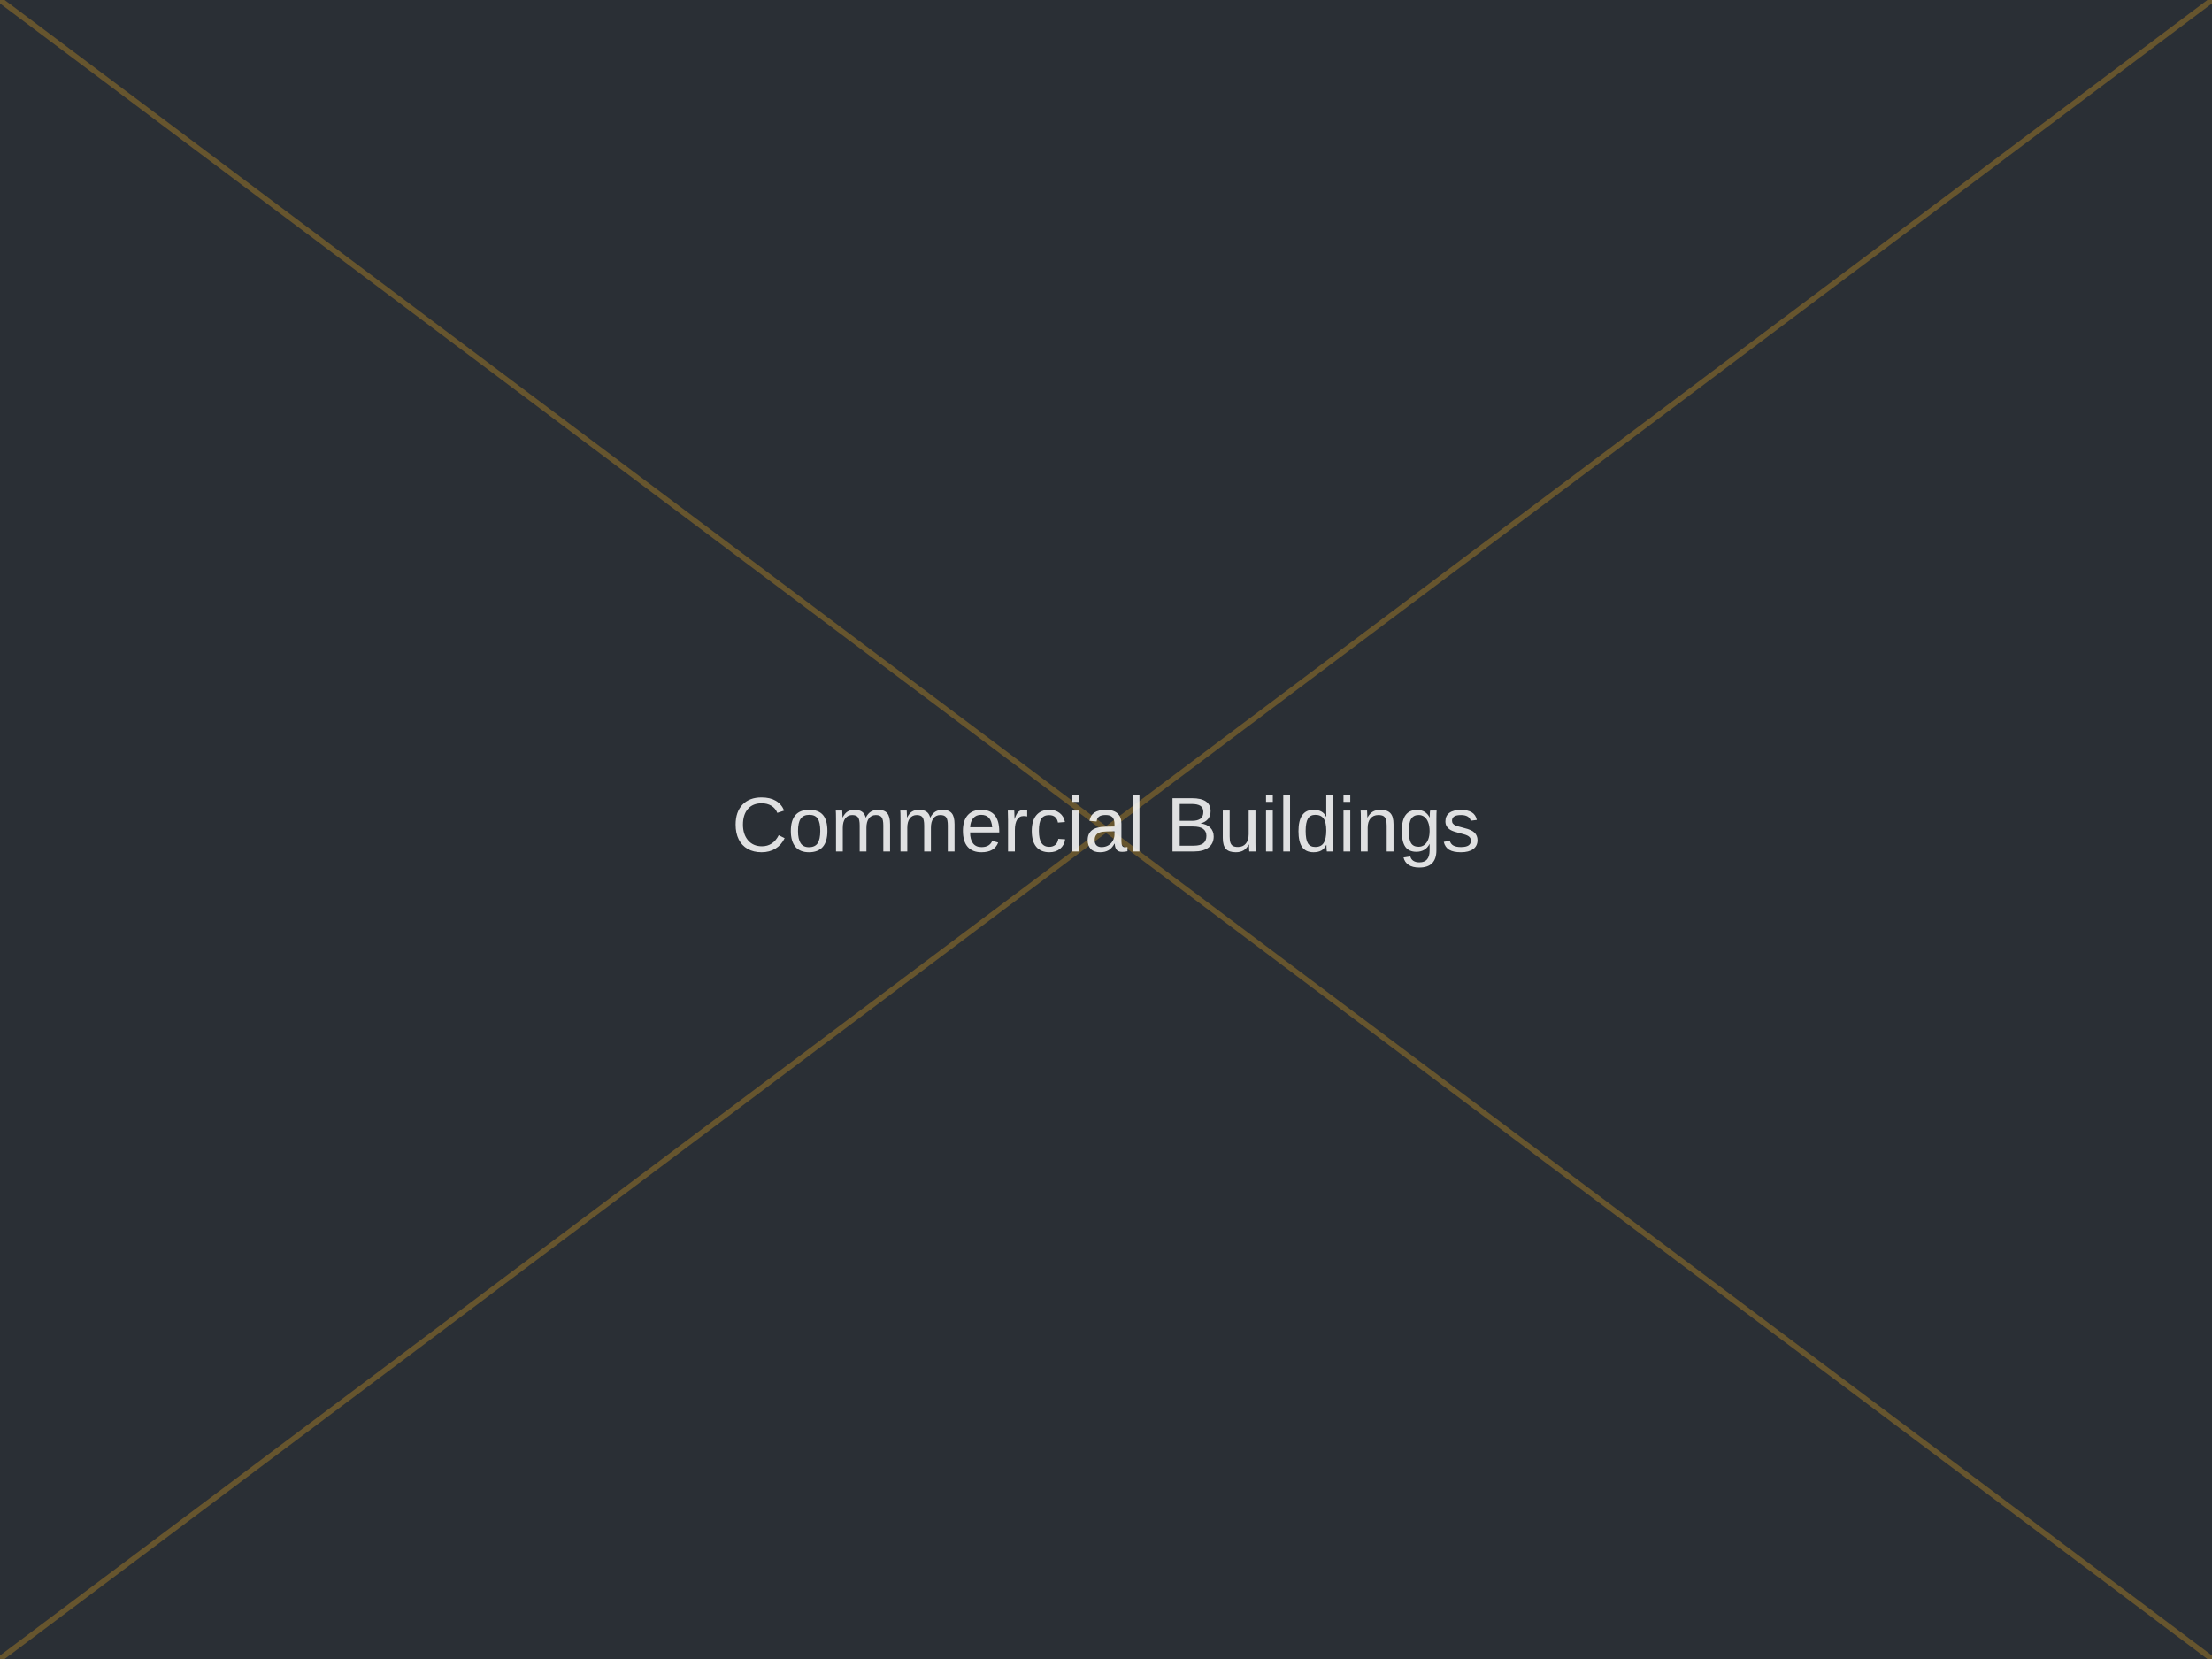
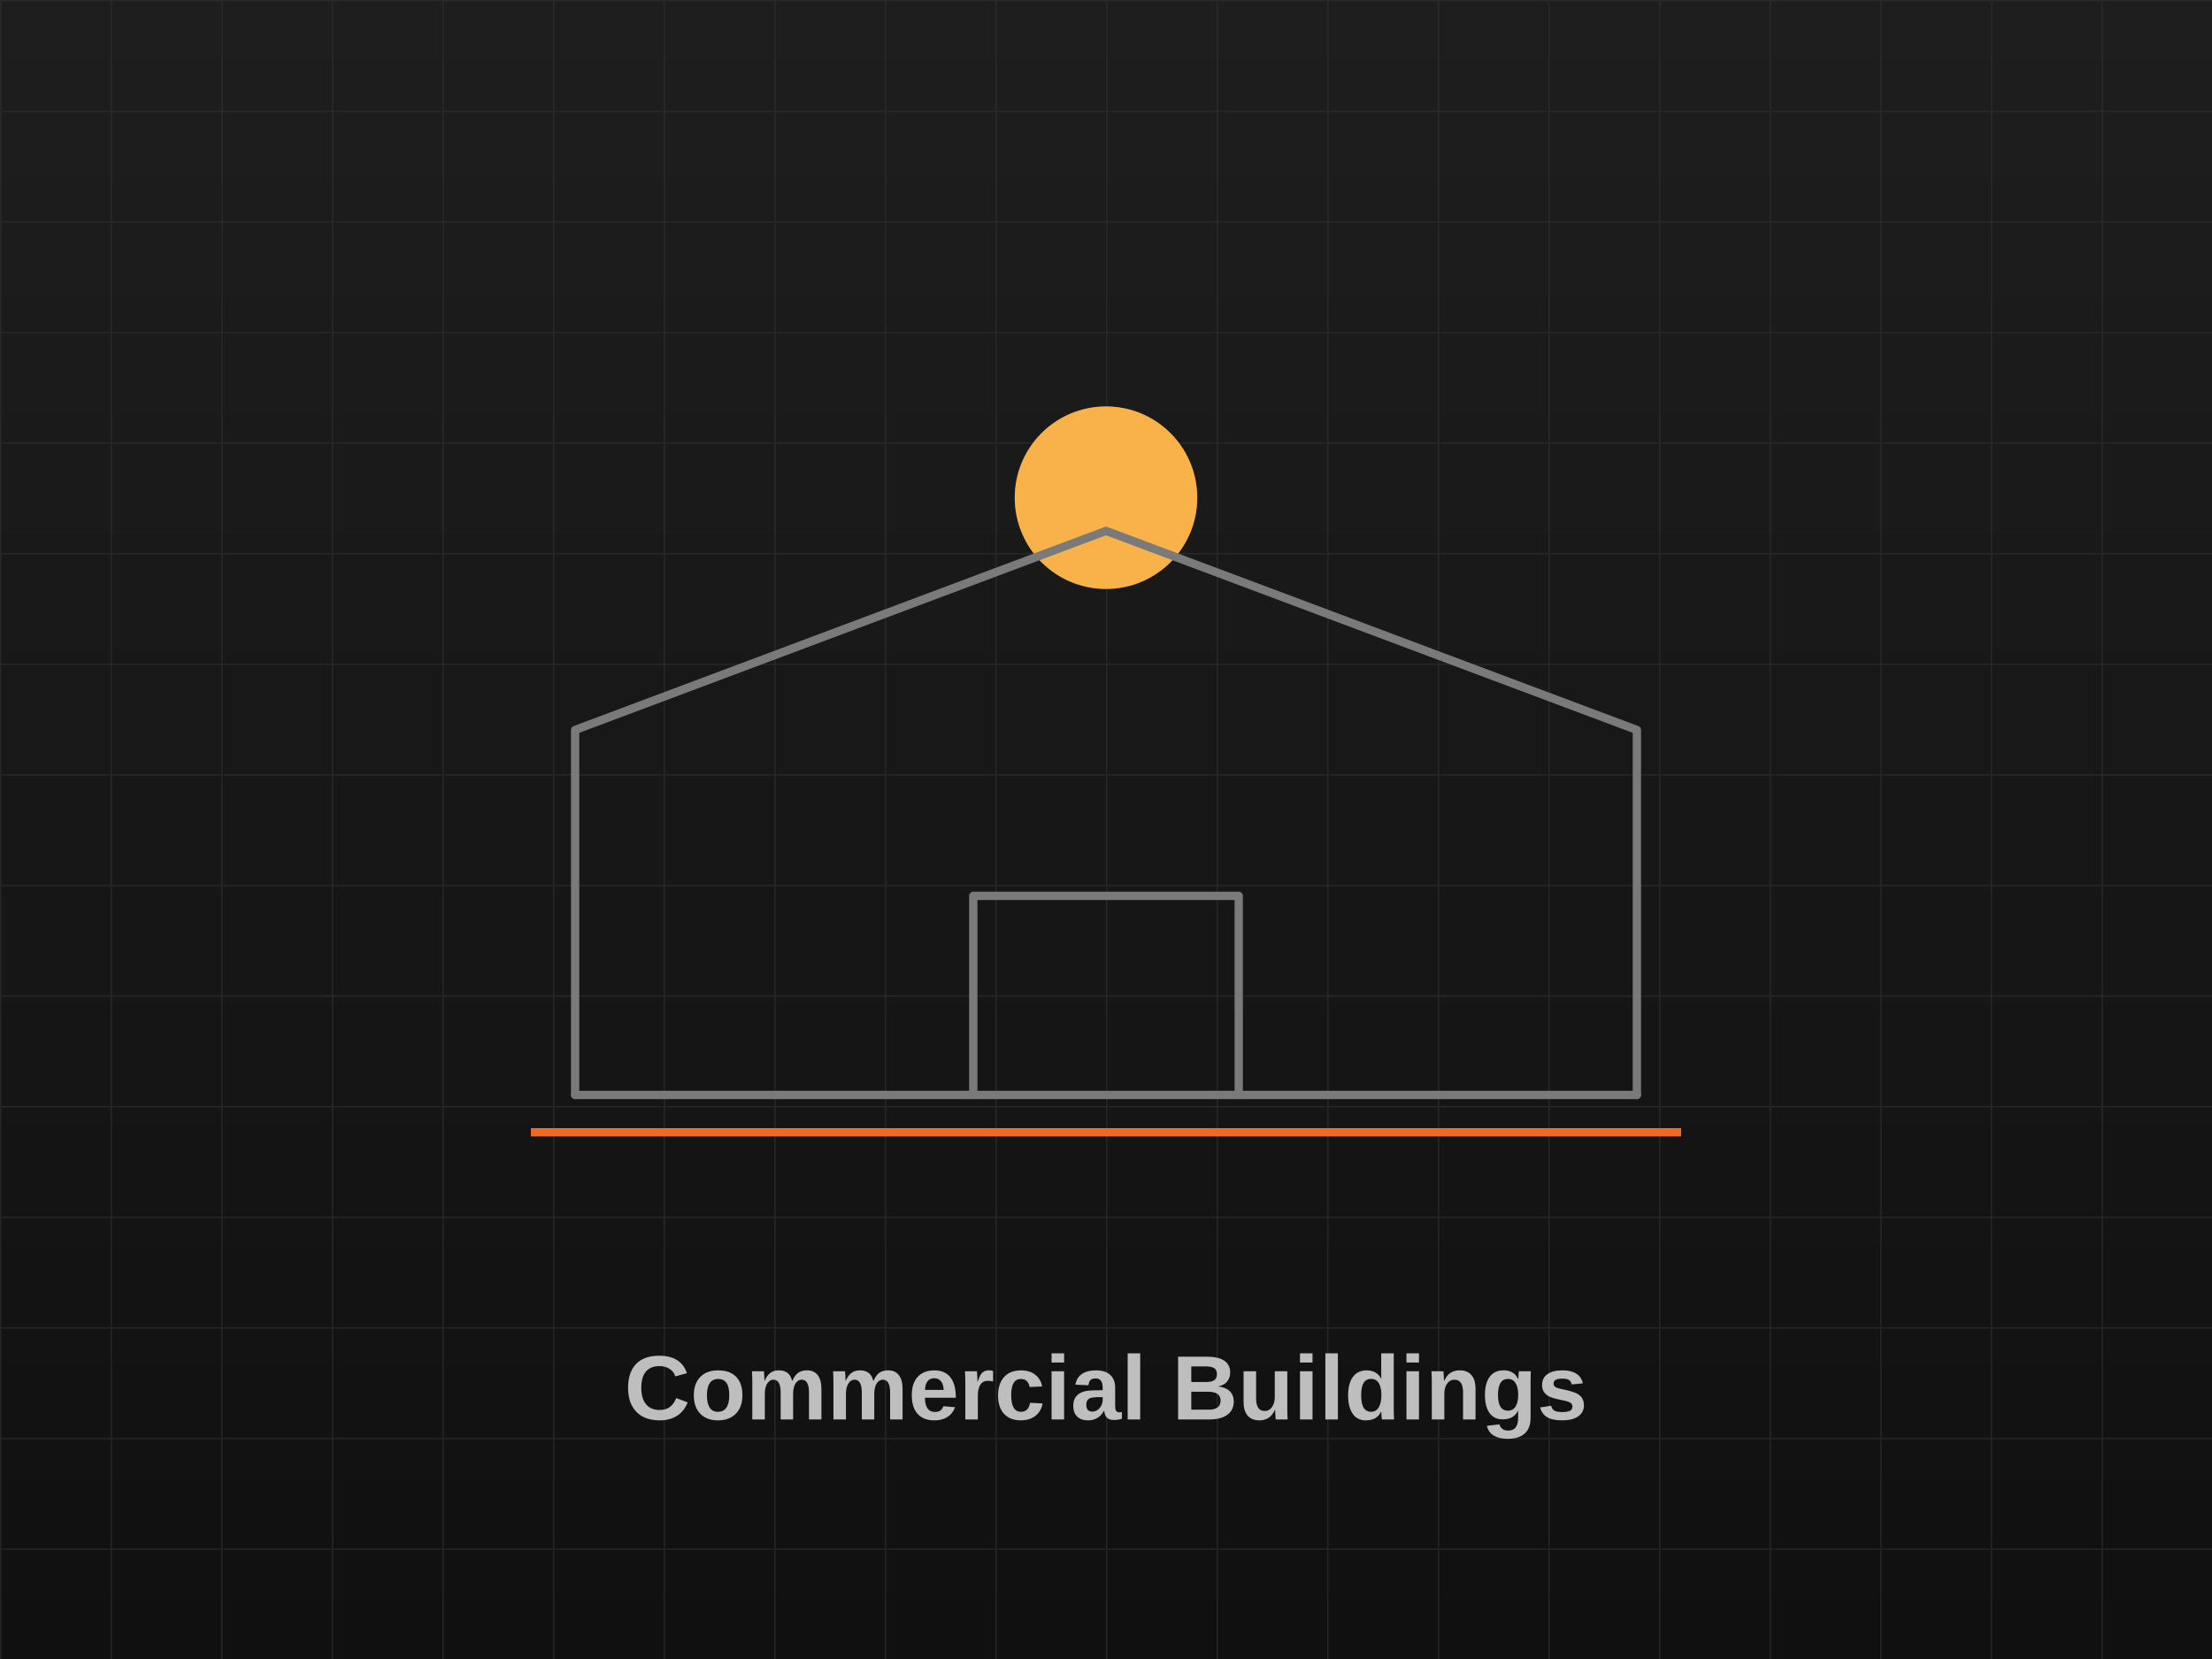
- <svg xmlns="http://www.w3.org/2000/svg" width="800" height="600" viewBox="0 0 800 600">
-   <rect width="100%" height="100%" fill="#2a2f35" />
-   <g fill="none" stroke="#d89a1f" stroke-width="2" opacity="0.35">
-     <line x1="0" y1="0" x2="800" y2="600" />
-     <line x1="800" y1="0" x2="0" y2="600" />
+ <svg xmlns="http://www.w3.org/2000/svg" width="800" height="600" viewBox="0 0 800 600" role="img" aria-label="Commercial Buildings">
+   <defs>
+     <linearGradient id="bg" x1="0" y1="0" x2="0" y2="1">
+       <stop offset="0" stop-color="#1e1e1e" />
+       <stop offset="1" stop-color="#101010" />
+     </linearGradient>
+     <pattern id="grid" width="40" height="40" patternUnits="userSpaceOnUse">
+       <path d="M40 0H0V40" fill="none" stroke="#2e2e2e" stroke-width="1" opacity="0.7" />
+       <animateTransform attributeName="patternTransform" type="translate" from="0 0" to="40 40" dur="14s" repeatCount="indefinite" />
+     </pattern>
+     <style>
+       .sun, .halo { transform-box: fill-box; transform-origin: center; }
+       .sun { animation: sunBob 6s ease-in-out infinite; }
+       .halo { animation: sunHalo 4.5s ease-in-out infinite; }
+       .base { transform-box: fill-box; transform-origin: center; animation: baseGlow 3.6s ease-in-out infinite; }
+       .frame { animation: frameGlow 6s ease-in-out infinite; }
+       @keyframes sunBob { 0%, 100% { transform: translateY(0); } 50% { transform: translateY(-9px); } }
+       @keyframes sunHalo { 0% { transform: scale(1); opacity: .32; } 70% { opacity: 0; } 100% { transform: scale(1.55); opacity: 0; } }
+       @keyframes baseGlow { 0%, 100% { opacity: 1; transform: scaleX(1); } 50% { opacity: .6; transform: scaleX(.97); } }
+       @keyframes frameGlow { 0%, 100% { opacity: .88; } 50% { opacity: 1; } }
+       @media (prefers-reduced-motion: reduce) { .sun, .halo, .base, .frame { animation: none; } }
+     </style>
+   </defs>
+   <rect width="100%" height="100%" fill="url(#bg)" />
+   <rect width="100%" height="100%" fill="url(#grid)" />
+   <g class="sun">
+     <circle class="halo" cx="400" cy="180" r="33" fill="#f9b24a" opacity="0.4" />
+     <circle cx="400" cy="180" r="33" fill="#f9b24a" />
  </g>
-   <text x="50%" y="50%" dominant-baseline="middle" text-anchor="middle" font-family="Arial, sans-serif" font-size="28" fill="#ffffff" opacity="0.85">Commercial Buildings</text>
+   <g class="frame" fill="none" stroke="#7a7a7a" stroke-width="3" stroke-linejoin="round" stroke-linecap="round">
+     <path d="M208 396 V264 L400 192 L592 264 V396" />
+     <path d="M208 396 H592" />
+     <path d="M352 396 V324 H448 V396" />
+   </g>
+   <rect class="base" x="192" y="408" width="416" height="3" fill="#f26a21" />
+   <text x="50%" y="84%" dominant-baseline="middle" text-anchor="middle" font-family="'Segoe UI', Arial, sans-serif" font-size="33" font-weight="700" fill="#c6c6c6" opacity="0.95">Commercial Buildings</text>
</svg>
